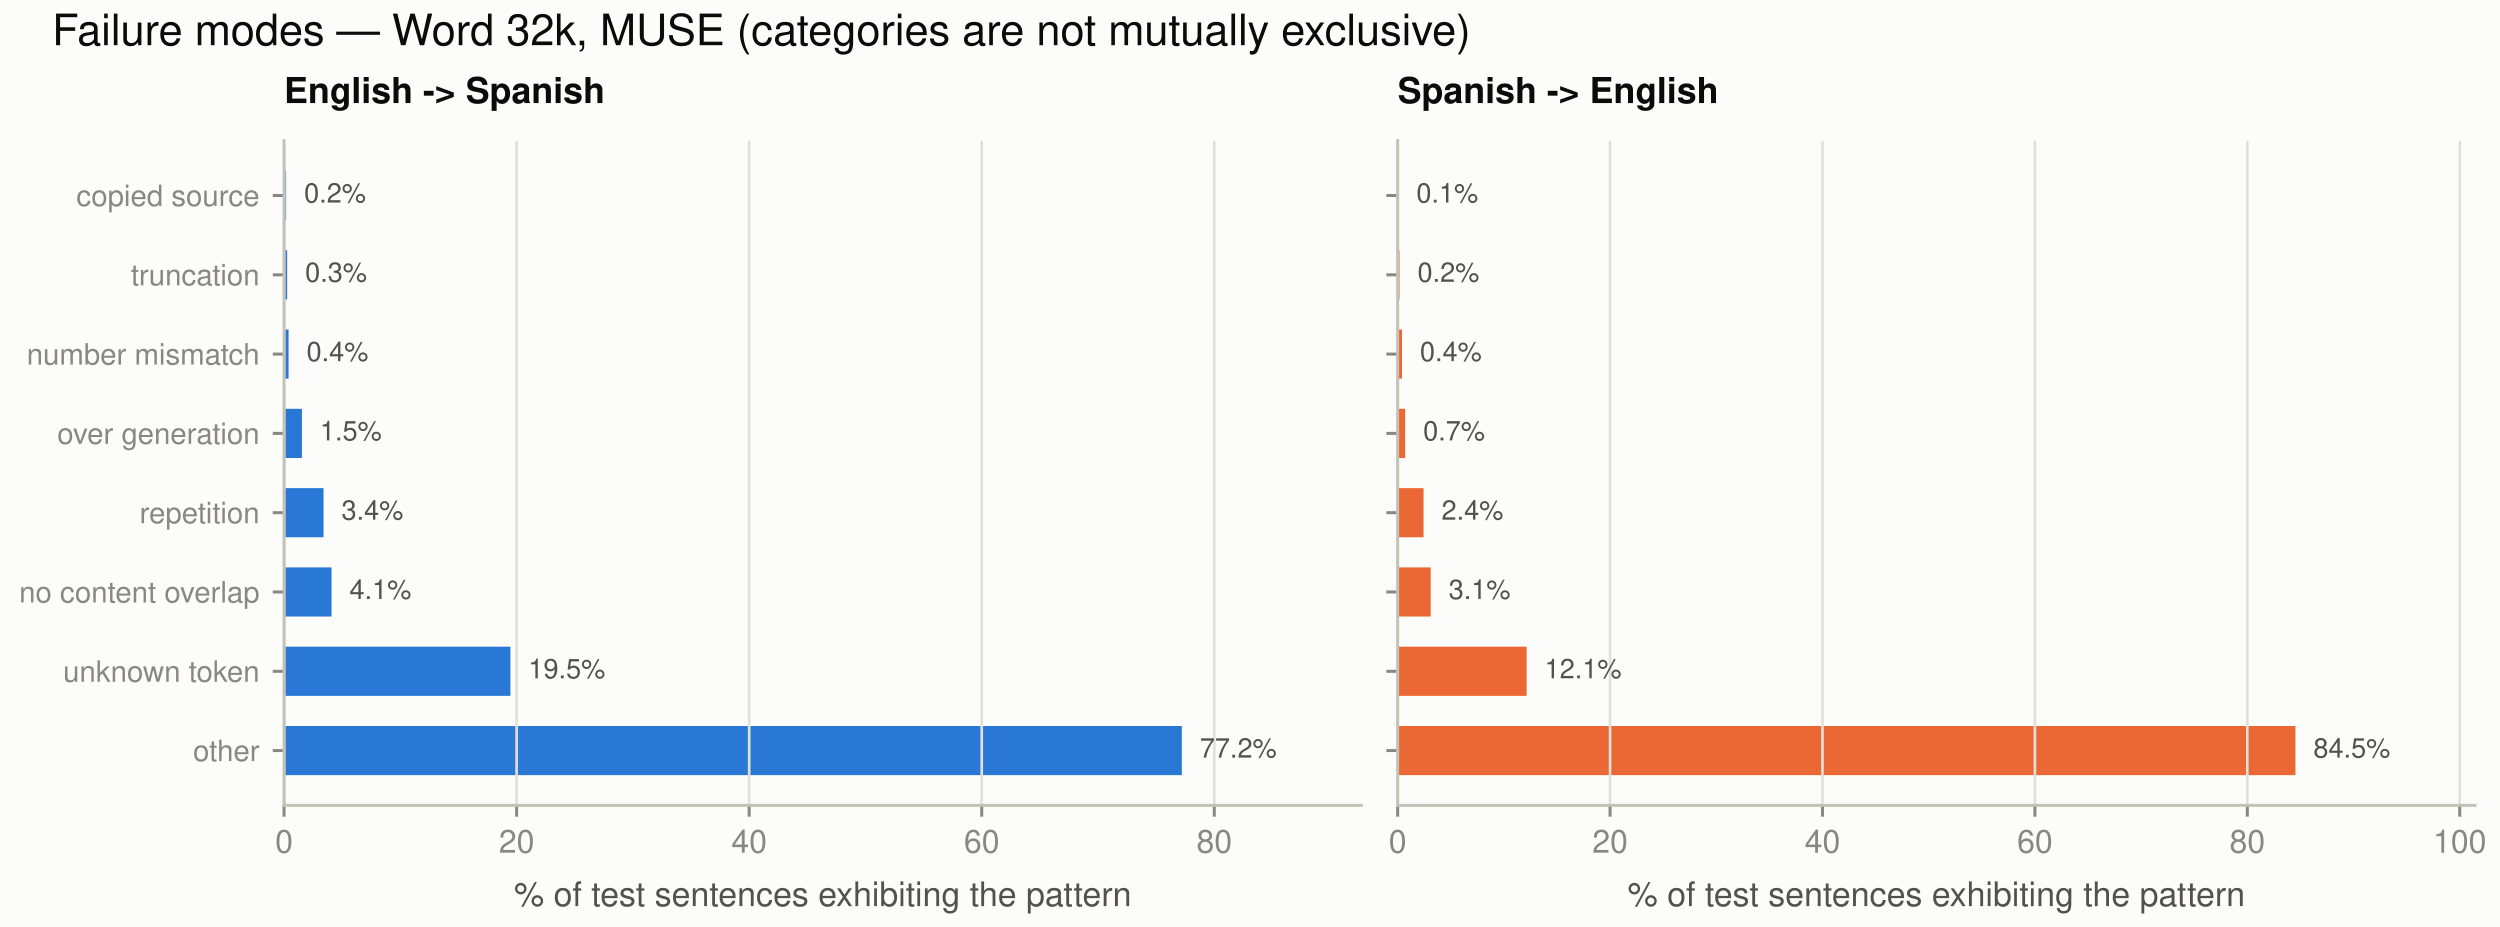
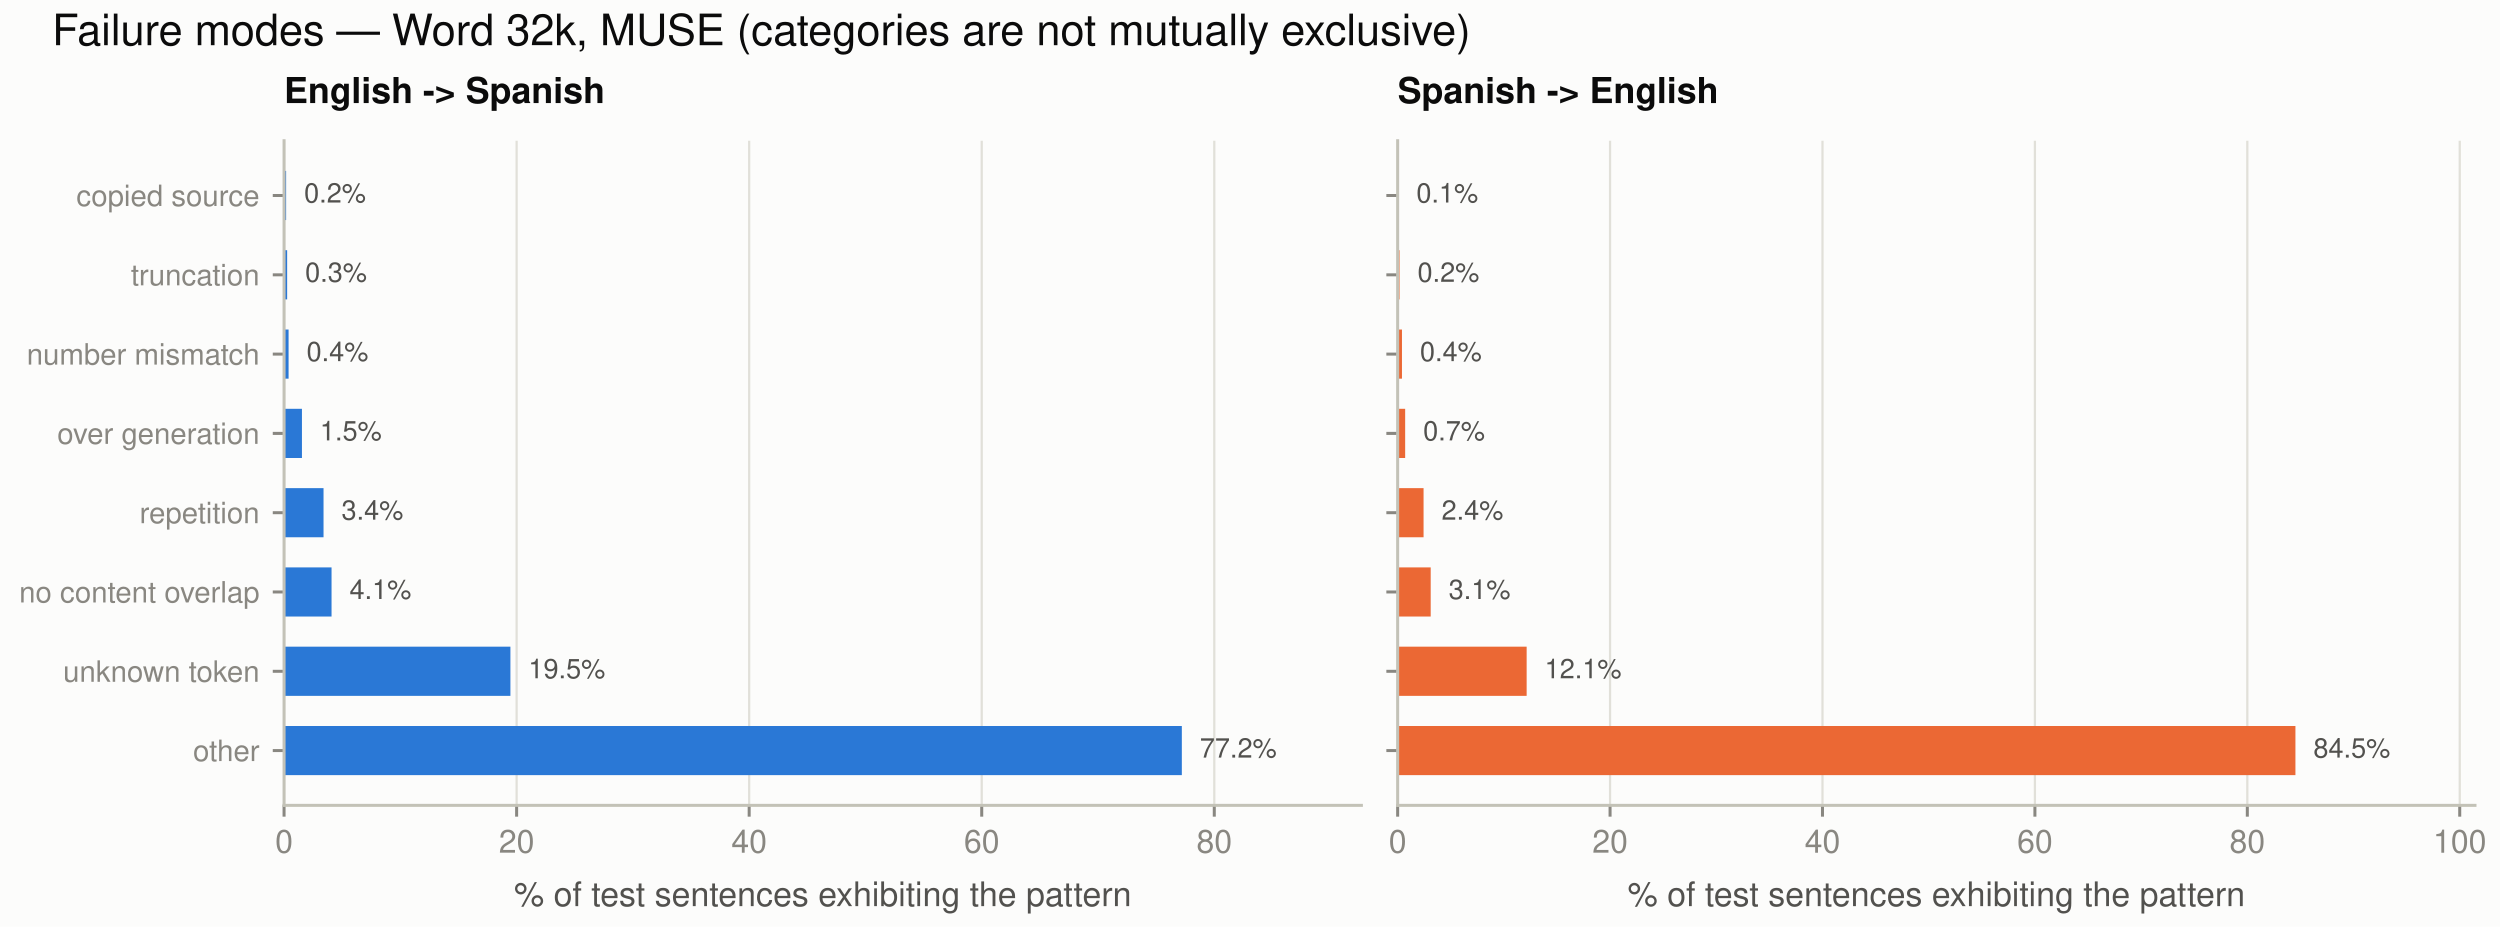
<svg xmlns="http://www.w3.org/2000/svg" xmlns:xlink="http://www.w3.org/1999/xlink" width="663.6pt" height="246pt" viewBox="0 0 663.6 246" version="1.1">
  <defs>
    <style type="text/css">*{stroke-linejoin: round; stroke-linecap: butt}</style>
  </defs>
  <g id="figure_1">
    <g id="patch_1">
      <path d="M 0 246  L 663.6 246  L 663.6 0  L 0 0  z " style="fill: #fcfcfb" />
    </g>
    <g id="axes_1">
      <g id="patch_2">
        <path d="M 75.402 213.775  L 361.368 213.775  L 361.368 37.354  L 75.402 37.354  z " style="fill: #fcfcfb" />
      </g>
-       <g id="patch_3">
-         <path d="M 75.402 205.756  L 313.707 205.756  L 313.707 192.707  L 75.402 192.707  z " clip-path="url(#p7747f604c0)" style="fill: #2a78d6" />
-       </g>
-       <g id="patch_4">
-         <path d="M 75.402 184.709  L 135.483 184.709  L 135.483 171.659  L 75.402 171.659  z " clip-path="url(#p7747f604c0)" style="fill: #2a78d6" />
-       </g>
-       <g id="patch_5">
-         <path d="M 75.402 163.661  L 88.007 163.661  L 88.007 150.612  L 75.402 150.612  z " clip-path="url(#p7747f604c0)" style="fill: #2a78d6" />
-       </g>
-       <g id="patch_6">
-         <path d="M 75.402 142.613  L 85.879 142.613  L 85.879 129.564  L 75.402 129.564  z " clip-path="url(#p7747f604c0)" style="fill: #2a78d6" />
-       </g>
-       <g id="patch_7">
-         <path d="M 75.402 121.566  L 80.149 121.566  L 80.149 108.516  L 75.402 108.516  z " clip-path="url(#p7747f604c0)" style="fill: #2a78d6" />
-       </g>
-       <g id="patch_8">
-         <path d="M 75.402 100.518  L 76.602 100.518  L 76.602 87.469  L 75.402 87.469  z " clip-path="url(#p7747f604c0)" style="fill: #2a78d6" />
-       </g>
-       <g id="patch_9">
-         <path d="M 75.402 79.471  L 76.22 79.471  L 76.22 66.421  L 75.402 66.421  z " clip-path="url(#p7747f604c0)" style="fill: #2a78d6" />
-       </g>
-       <g id="patch_10">
-         <path d="M 75.402 58.423  L 75.948 58.423  L 75.948 45.374  L 75.402 45.374  z " clip-path="url(#p7747f604c0)" style="fill: #2a78d6" />
-       </g>
      <g id="matplotlib.axis_1">
        <g id="xtick_1">
          <g id="line2d_1">
-             <path d="M 75.402 213.775  L 75.402 37.354  " clip-path="url(#p7747f604c0)" style="fill: none; stroke: #e1e0d9; stroke-width: 0.7; stroke-linecap: round" />
+             <path d="M 75.402 213.775  L 75.402 37.354  " clip-path="url(#pe144bae45a)" style="fill: none; stroke: #e1e0d9; stroke-width: 0.6; stroke-linecap: round" />
          </g>
          <g id="line2d_2">
            <defs>
-               <path id="mf57558a4a2" d="M 0 0  L 0 3  " style="stroke: #898781; stroke-width: 0.8" />
+               <path id="m1c97d2bd46" d="M 0 0  L 0 3  " style="stroke: #898781; stroke-width: 0.8" />
            </defs>
            <g>
-               <use xlink:href="#mf57558a4a2" x="75.402" y="213.775" style="fill: #898781; stroke: #898781; stroke-width: 0.8" />
+               <use xlink:href="#m1c97d2bd46" x="75.402" y="213.775" style="fill: #898781; stroke: #898781; stroke-width: 0.8" />
            </g>
          </g>
          <g id="text_1">
            <text style="font-size: 8.5px; font-family: 'Helvetica Neue', 'Helvetica', 'Arial', 'DejaVu Sans', sans-serif; text-anchor: middle; fill: #898781" x="75.402" y="226.345" transform="rotate(-0 75.40184 226.3449)">0</text>
          </g>
        </g>
        <g id="xtick_2">
          <g id="line2d_3">
-             <path d="M 137.131 213.775  L 137.131 37.354  " clip-path="url(#p7747f604c0)" style="fill: none; stroke: #e1e0d9; stroke-width: 0.7; stroke-linecap: round" />
+             <path d="M 137.131 213.775  L 137.131 37.354  " clip-path="url(#pe144bae45a)" style="fill: none; stroke: #e1e0d9; stroke-width: 0.6; stroke-linecap: round" />
          </g>
          <g id="line2d_4">
            <g>
-               <use xlink:href="#mf57558a4a2" x="137.131" y="213.775" style="fill: #898781; stroke: #898781; stroke-width: 0.8" />
+               <use xlink:href="#m1c97d2bd46" x="137.131" y="213.775" style="fill: #898781; stroke: #898781; stroke-width: 0.8" />
            </g>
          </g>
          <g id="text_2">
            <text style="font-size: 8.5px; font-family: 'Helvetica Neue', 'Helvetica', 'Arial', 'DejaVu Sans', sans-serif; text-anchor: middle; fill: #898781" x="137.131" y="226.345" transform="rotate(-0 137.1309 226.3449)">20</text>
          </g>
        </g>
        <g id="xtick_3">
          <g id="line2d_5">
-             <path d="M 198.86 213.775  L 198.86 37.354  " clip-path="url(#p7747f604c0)" style="fill: none; stroke: #e1e0d9; stroke-width: 0.7; stroke-linecap: round" />
+             <path d="M 198.86 213.775  L 198.86 37.354  " clip-path="url(#pe144bae45a)" style="fill: none; stroke: #e1e0d9; stroke-width: 0.6; stroke-linecap: round" />
          </g>
          <g id="line2d_6">
            <g>
-               <use xlink:href="#mf57558a4a2" x="198.86" y="213.775" style="fill: #898781; stroke: #898781; stroke-width: 0.8" />
+               <use xlink:href="#m1c97d2bd46" x="198.86" y="213.775" style="fill: #898781; stroke: #898781; stroke-width: 0.8" />
            </g>
          </g>
          <g id="text_3">
            <text style="font-size: 8.5px; font-family: 'Helvetica Neue', 'Helvetica', 'Arial', 'DejaVu Sans', sans-serif; text-anchor: middle; fill: #898781" x="198.86" y="226.345" transform="rotate(-0 198.8601 226.3449)">40</text>
          </g>
        </g>
        <g id="xtick_4">
          <g id="line2d_7">
-             <path d="M 260.589 213.775  L 260.589 37.354  " clip-path="url(#p7747f604c0)" style="fill: none; stroke: #e1e0d9; stroke-width: 0.7; stroke-linecap: round" />
+             <path d="M 260.589 213.775  L 260.589 37.354  " clip-path="url(#pe144bae45a)" style="fill: none; stroke: #e1e0d9; stroke-width: 0.6; stroke-linecap: round" />
          </g>
          <g id="line2d_8">
            <g>
-               <use xlink:href="#mf57558a4a2" x="260.589" y="213.775" style="fill: #898781; stroke: #898781; stroke-width: 0.8" />
+               <use xlink:href="#m1c97d2bd46" x="260.589" y="213.775" style="fill: #898781; stroke: #898781; stroke-width: 0.8" />
            </g>
          </g>
          <g id="text_4">
            <text style="font-size: 8.5px; font-family: 'Helvetica Neue', 'Helvetica', 'Arial', 'DejaVu Sans', sans-serif; text-anchor: middle; fill: #898781" x="260.589" y="226.345" transform="rotate(-0 260.5892 226.3449)">60</text>
          </g>
        </g>
        <g id="xtick_5">
          <g id="line2d_9">
-             <path d="M 322.318 213.775  L 322.318 37.354  " clip-path="url(#p7747f604c0)" style="fill: none; stroke: #e1e0d9; stroke-width: 0.7; stroke-linecap: round" />
+             <path d="M 322.318 213.775  L 322.318 37.354  " clip-path="url(#pe144bae45a)" style="fill: none; stroke: #e1e0d9; stroke-width: 0.6; stroke-linecap: round" />
          </g>
          <g id="line2d_10">
            <g>
-               <use xlink:href="#mf57558a4a2" x="322.318" y="213.775" style="fill: #898781; stroke: #898781; stroke-width: 0.8" />
+               <use xlink:href="#m1c97d2bd46" x="322.318" y="213.775" style="fill: #898781; stroke: #898781; stroke-width: 0.8" />
            </g>
          </g>
          <g id="text_5">
            <text style="font-size: 8.5px; font-family: 'Helvetica Neue', 'Helvetica', 'Arial', 'DejaVu Sans', sans-serif; text-anchor: middle; fill: #898781" x="322.318" y="226.345" transform="rotate(-0 322.3183 226.3449)">80</text>
          </g>
        </g>
        <g id="text_6">
          <text style="font-size: 9px; font-family: 'Helvetica Neue', 'Helvetica', 'Arial', 'DejaVu Sans', sans-serif; text-anchor: middle; fill: #52514e" x="218.385" y="240.518" transform="rotate(-0 218.385 240.518)">% of test sentences exhibiting the pattern</text>
        </g>
      </g>
      <g id="matplotlib.axis_2">
        <g id="ytick_1">
          <g id="line2d_11">
            <defs>
-               <path id="m1c5f3a7629" d="M 0 0  L -3 0  " style="stroke: #898781; stroke-width: 0.8" />
+               <path id="m9fbde77b59" d="M 0 0  L -3 0  " style="stroke: #898781; stroke-width: 0.8" />
            </defs>
            <g>
-               <use xlink:href="#m1c5f3a7629" x="75.402" y="199.231" style="fill: #898781; stroke: #898781; stroke-width: 0.8" />
+               <use xlink:href="#m9fbde77b59" x="75.402" y="199.231" style="fill: #898781; stroke: #898781; stroke-width: 0.8" />
            </g>
          </g>
          <g id="text_7">
            <text style="font-size: 7.8px; font-family: 'Helvetica Neue', 'Helvetica', 'Arial', 'DejaVu Sans', sans-serif; text-anchor: end; fill: #898781" x="68.902" y="202.016" transform="rotate(-0 68.90184 202.0163)">other</text>
          </g>
        </g>
        <g id="ytick_2">
          <g id="line2d_12">
            <g>
-               <use xlink:href="#m1c5f3a7629" x="75.402" y="178.184" style="fill: #898781; stroke: #898781; stroke-width: 0.8" />
+               <use xlink:href="#m9fbde77b59" x="75.402" y="178.184" style="fill: #898781; stroke: #898781; stroke-width: 0.8" />
            </g>
          </g>
          <g id="text_8">
            <text style="font-size: 7.8px; font-family: 'Helvetica Neue', 'Helvetica', 'Arial', 'DejaVu Sans', sans-serif; text-anchor: end; fill: #898781" x="68.902" y="180.969" transform="rotate(-0 68.90184 180.9687)">unknown token</text>
          </g>
        </g>
        <g id="ytick_3">
          <g id="line2d_13">
            <g>
-               <use xlink:href="#m1c5f3a7629" x="75.402" y="157.136" style="fill: #898781; stroke: #898781; stroke-width: 0.8" />
+               <use xlink:href="#m9fbde77b59" x="75.402" y="157.136" style="fill: #898781; stroke: #898781; stroke-width: 0.8" />
            </g>
          </g>
          <g id="text_9">
            <text style="font-size: 7.8px; font-family: 'Helvetica Neue', 'Helvetica', 'Arial', 'DejaVu Sans', sans-serif; text-anchor: end; fill: #898781" x="68.902" y="159.921" transform="rotate(-0 68.90184 159.9211)">no content overlap</text>
          </g>
        </g>
        <g id="ytick_4">
          <g id="line2d_14">
            <g>
-               <use xlink:href="#m1c5f3a7629" x="75.402" y="136.089" style="fill: #898781; stroke: #898781; stroke-width: 0.8" />
+               <use xlink:href="#m9fbde77b59" x="75.402" y="136.089" style="fill: #898781; stroke: #898781; stroke-width: 0.8" />
            </g>
          </g>
          <g id="text_10">
            <text style="font-size: 7.8px; font-family: 'Helvetica Neue', 'Helvetica', 'Arial', 'DejaVu Sans', sans-serif; text-anchor: end; fill: #898781" x="68.902" y="138.874" transform="rotate(-0 68.90184 138.8735)">repetition</text>
          </g>
        </g>
        <g id="ytick_5">
          <g id="line2d_15">
            <g>
-               <use xlink:href="#m1c5f3a7629" x="75.402" y="115.041" style="fill: #898781; stroke: #898781; stroke-width: 0.8" />
+               <use xlink:href="#m9fbde77b59" x="75.402" y="115.041" style="fill: #898781; stroke: #898781; stroke-width: 0.8" />
            </g>
          </g>
          <g id="text_11">
            <text style="font-size: 7.8px; font-family: 'Helvetica Neue', 'Helvetica', 'Arial', 'DejaVu Sans', sans-serif; text-anchor: end; fill: #898781" x="68.902" y="117.826" transform="rotate(-0 68.90184 117.8259)">over generation</text>
          </g>
        </g>
        <g id="ytick_6">
          <g id="line2d_16">
            <g>
-               <use xlink:href="#m1c5f3a7629" x="75.402" y="93.993" style="fill: #898781; stroke: #898781; stroke-width: 0.8" />
+               <use xlink:href="#m9fbde77b59" x="75.402" y="93.993" style="fill: #898781; stroke: #898781; stroke-width: 0.8" />
            </g>
          </g>
          <g id="text_12">
            <text style="font-size: 7.8px; font-family: 'Helvetica Neue', 'Helvetica', 'Arial', 'DejaVu Sans', sans-serif; text-anchor: end; fill: #898781" x="68.902" y="96.778" transform="rotate(-0 68.90184 96.77832)">number mismatch</text>
          </g>
        </g>
        <g id="ytick_7">
          <g id="line2d_17">
            <g>
-               <use xlink:href="#m1c5f3a7629" x="75.402" y="72.946" style="fill: #898781; stroke: #898781; stroke-width: 0.8" />
+               <use xlink:href="#m9fbde77b59" x="75.402" y="72.946" style="fill: #898781; stroke: #898781; stroke-width: 0.8" />
            </g>
          </g>
          <g id="text_13">
            <text style="font-size: 7.8px; font-family: 'Helvetica Neue', 'Helvetica', 'Arial', 'DejaVu Sans', sans-serif; text-anchor: end; fill: #898781" x="68.902" y="75.731" transform="rotate(-0 68.90184 75.73072)">truncation</text>
          </g>
        </g>
        <g id="ytick_8">
          <g id="line2d_18">
            <g>
-               <use xlink:href="#m1c5f3a7629" x="75.402" y="51.898" style="fill: #898781; stroke: #898781; stroke-width: 0.8" />
+               <use xlink:href="#m9fbde77b59" x="75.402" y="51.898" style="fill: #898781; stroke: #898781; stroke-width: 0.8" />
            </g>
          </g>
          <g id="text_14">
            <text style="font-size: 7.8px; font-family: 'Helvetica Neue', 'Helvetica', 'Arial', 'DejaVu Sans', sans-serif; text-anchor: end; fill: #898781" x="68.902" y="54.683" transform="rotate(-0 68.90184 54.68312)">copied source</text>
          </g>
        </g>
+       </g>
+       <g id="patch_3">
+         <path d="M 75.402 205.756  L 313.707 205.756  L 313.707 192.707  L 75.402 192.707  z " clip-path="url(#pe144bae45a)" style="fill: #2a78d6" />
+       </g>
+       <g id="patch_4">
+         <path d="M 75.402 184.709  L 135.483 184.709  L 135.483 171.659  L 75.402 171.659  z " clip-path="url(#pe144bae45a)" style="fill: #2a78d6" />
+       </g>
+       <g id="patch_5">
+         <path d="M 75.402 163.661  L 88.007 163.661  L 88.007 150.612  L 75.402 150.612  z " clip-path="url(#pe144bae45a)" style="fill: #2a78d6" />
+       </g>
+       <g id="patch_6">
+         <path d="M 75.402 142.613  L 85.879 142.613  L 85.879 129.564  L 75.402 129.564  z " clip-path="url(#pe144bae45a)" style="fill: #2a78d6" />
+       </g>
+       <g id="patch_7">
+         <path d="M 75.402 121.566  L 80.149 121.566  L 80.149 108.516  L 75.402 108.516  z " clip-path="url(#pe144bae45a)" style="fill: #2a78d6" />
+       </g>
+       <g id="patch_8">
+         <path d="M 75.402 100.518  L 76.602 100.518  L 76.602 87.469  L 75.402 87.469  z " clip-path="url(#pe144bae45a)" style="fill: #2a78d6" />
+       </g>
+       <g id="patch_9">
+         <path d="M 75.402 79.471  L 76.22 79.471  L 76.22 66.421  L 75.402 66.421  z " clip-path="url(#pe144bae45a)" style="fill: #2a78d6" />
+       </g>
+       <g id="patch_10">
+         <path d="M 75.402 58.423  L 75.948 58.423  L 75.948 45.374  L 75.402 45.374  z " clip-path="url(#pe144bae45a)" style="fill: #2a78d6" />
      </g>
      <g id="patch_11">
        <path d="M 75.402 213.775  L 75.402 37.354  " style="fill: none; stroke: #c3c2b7; stroke-width: 0.8; stroke-linejoin: miter; stroke-linecap: square" />
      </g>
      <g id="patch_12">
        <path d="M 75.402 213.775  L 361.368 213.775  " style="fill: none; stroke: #c3c2b7; stroke-width: 0.8; stroke-linejoin: miter; stroke-linecap: square" />
      </g>
      <g id="text_15">
        <text style="font-size: 7.2px; font-family: 'Helvetica Neue', 'Helvetica', 'Arial', 'DejaVu Sans', sans-serif; text-anchor: start; fill: #52514e" x="318.473" y="201.093" transform="rotate(-0 318.4733 201.0928)">77.2%</text>
      </g>
      <g id="text_16">
        <text style="font-size: 7.2px; font-family: 'Helvetica Neue', 'Helvetica', 'Arial', 'DejaVu Sans', sans-serif; text-anchor: start; fill: #52514e" x="140.249" y="180.045" transform="rotate(-0 140.2491 180.0452)">19.5%</text>
      </g>
      <g id="text_17">
        <text style="font-size: 7.2px; font-family: 'Helvetica Neue', 'Helvetica', 'Arial', 'DejaVu Sans', sans-serif; text-anchor: start; fill: #52514e" x="92.774" y="158.998" transform="rotate(-0 92.77352 158.9976)">4.1%</text>
      </g>
      <g id="text_18">
        <text style="font-size: 7.2px; font-family: 'Helvetica Neue', 'Helvetica', 'Arial', 'DejaVu Sans', sans-serif; text-anchor: start; fill: #52514e" x="90.645" y="137.95" transform="rotate(-0 90.64531 137.95)">3.4%</text>
      </g>
      <g id="text_19">
        <text style="font-size: 7.2px; font-family: 'Helvetica Neue', 'Helvetica', 'Arial', 'DejaVu Sans', sans-serif; text-anchor: start; fill: #52514e" x="84.916" y="116.902" transform="rotate(-0 84.9155 116.9024)">1.5%</text>
      </g>
      <g id="text_20">
        <text style="font-size: 7.2px; font-family: 'Helvetica Neue', 'Helvetica', 'Arial', 'DejaVu Sans', sans-serif; text-anchor: start; fill: #52514e" x="81.368" y="95.855" transform="rotate(-0 81.36848 95.85479)">0.4%</text>
      </g>
      <g id="text_21">
        <text style="font-size: 7.2px; font-family: 'Helvetica Neue', 'Helvetica', 'Arial', 'DejaVu Sans', sans-serif; text-anchor: start; fill: #52514e" x="80.986" y="74.807" transform="rotate(-0 80.98649 74.80719)">0.3%</text>
      </g>
      <g id="text_22">
        <text style="font-size: 7.2px; font-family: 'Helvetica Neue', 'Helvetica', 'Arial', 'DejaVu Sans', sans-serif; text-anchor: start; fill: #52514e" x="80.714" y="53.76" transform="rotate(-0 80.71365 53.75959)">0.2%</text>
      </g>
      <g id="text_23">
        <text style="font-weight: 600; font-size: 9.5px; font-family: 'Helvetica Neue', 'Helvetica', 'Arial', 'DejaVu Sans', sans-serif; text-anchor: start; fill: #0b0b0b" x="75.402" y="27.354" transform="rotate(-0 75.40184 27.35439)">English -&gt; Spanish</text>
      </g>
    </g>
    <g id="axes_2">
      <g id="patch_13">
        <path d="M 370.992 213.775  L 656.959 213.775  L 656.959 37.354  L 370.992 37.354  z " style="fill: #fcfcfb" />
      </g>
-       <g id="patch_14">
-         <path d="M 370.992 205.756  L 609.298 205.756  L 609.298 192.707  L 370.992 192.707  z " clip-path="url(#p851caf1183)" style="fill: #eb6834" />
-       </g>
-       <g id="patch_15">
-         <path d="M 370.992 184.709  L 405.235 184.709  L 405.235 171.659  L 370.992 171.659  z " clip-path="url(#p851caf1183)" style="fill: #eb6834" />
-       </g>
-       <g id="patch_16">
-         <path d="M 370.992 163.661  L 379.765 163.661  L 379.765 150.612  L 370.992 150.612  z " clip-path="url(#p851caf1183)" style="fill: #eb6834" />
-       </g>
-       <g id="patch_17">
-         <path d="M 370.992 142.613  L 377.871 142.613  L 377.871 129.564  L 370.992 129.564  z " clip-path="url(#p851caf1183)" style="fill: #eb6834" />
-       </g>
-       <g id="patch_18">
-         <path d="M 370.992 121.566  L 372.986 121.566  L 372.986 108.516  L 370.992 108.516  z " clip-path="url(#p851caf1183)" style="fill: #eb6834" />
-       </g>
-       <g id="patch_19">
-         <path d="M 370.992 100.518  L 372.139 100.518  L 372.139 87.469  L 370.992 87.469  z " clip-path="url(#p851caf1183)" style="fill: #eb6834" />
-       </g>
-       <g id="patch_20">
-         <path d="M 370.992 79.471  L 371.491 79.471  L 371.491 66.421  L 370.992 66.421  z " clip-path="url(#p851caf1183)" style="fill: #eb6834" />
-       </g>
-       <g id="patch_21">
-         <path d="M 370.992 58.423  L 371.192 58.423  L 371.192 45.374  L 370.992 45.374  z " clip-path="url(#p851caf1183)" style="fill: #eb6834" />
-       </g>
      <g id="matplotlib.axis_3">
        <g id="xtick_6">
          <g id="line2d_19">
-             <path d="M 370.992 213.775  L 370.992 37.354  " clip-path="url(#p851caf1183)" style="fill: none; stroke: #e1e0d9; stroke-width: 0.7; stroke-linecap: round" />
+             <path d="M 370.992 213.775  L 370.992 37.354  " clip-path="url(#p80454fdf0e)" style="fill: none; stroke: #e1e0d9; stroke-width: 0.6; stroke-linecap: round" />
          </g>
          <g id="line2d_20">
            <g>
-               <use xlink:href="#mf57558a4a2" x="370.992" y="213.775" style="fill: #898781; stroke: #898781; stroke-width: 0.8" />
+               <use xlink:href="#m1c97d2bd46" x="370.992" y="213.775" style="fill: #898781; stroke: #898781; stroke-width: 0.8" />
            </g>
          </g>
          <g id="text_24">
            <text style="font-size: 8.5px; font-family: 'Helvetica Neue', 'Helvetica', 'Arial', 'DejaVu Sans', sans-serif; text-anchor: middle; fill: #898781" x="370.992" y="226.345" transform="rotate(-0 370.9923 226.3449)">0</text>
          </g>
        </g>
        <g id="xtick_7">
          <g id="line2d_21">
-             <path d="M 427.376 213.775  L 427.376 37.354  " clip-path="url(#p851caf1183)" style="fill: none; stroke: #e1e0d9; stroke-width: 0.7; stroke-linecap: round" />
+             <path d="M 427.376 213.775  L 427.376 37.354  " clip-path="url(#p80454fdf0e)" style="fill: none; stroke: #e1e0d9; stroke-width: 0.6; stroke-linecap: round" />
          </g>
          <g id="line2d_22">
            <g>
-               <use xlink:href="#mf57558a4a2" x="427.376" y="213.775" style="fill: #898781; stroke: #898781; stroke-width: 0.8" />
+               <use xlink:href="#m1c97d2bd46" x="427.376" y="213.775" style="fill: #898781; stroke: #898781; stroke-width: 0.8" />
            </g>
          </g>
          <g id="text_25">
            <text style="font-size: 8.5px; font-family: 'Helvetica Neue', 'Helvetica', 'Arial', 'DejaVu Sans', sans-serif; text-anchor: middle; fill: #898781" x="427.376" y="226.345" transform="rotate(-0 427.3761 226.3449)">20</text>
          </g>
        </g>
        <g id="xtick_8">
          <g id="line2d_23">
-             <path d="M 483.76 213.775  L 483.76 37.354  " clip-path="url(#p851caf1183)" style="fill: none; stroke: #e1e0d9; stroke-width: 0.7; stroke-linecap: round" />
+             <path d="M 483.76 213.775  L 483.76 37.354  " clip-path="url(#p80454fdf0e)" style="fill: none; stroke: #e1e0d9; stroke-width: 0.6; stroke-linecap: round" />
          </g>
          <g id="line2d_24">
            <g>
-               <use xlink:href="#mf57558a4a2" x="483.76" y="213.775" style="fill: #898781; stroke: #898781; stroke-width: 0.8" />
+               <use xlink:href="#m1c97d2bd46" x="483.76" y="213.775" style="fill: #898781; stroke: #898781; stroke-width: 0.8" />
            </g>
          </g>
          <g id="text_26">
            <text style="font-size: 8.5px; font-family: 'Helvetica Neue', 'Helvetica', 'Arial', 'DejaVu Sans', sans-serif; text-anchor: middle; fill: #898781" x="483.76" y="226.345" transform="rotate(-0 483.7599 226.3449)">40</text>
          </g>
        </g>
        <g id="xtick_9">
          <g id="line2d_25">
-             <path d="M 540.144 213.775  L 540.144 37.354  " clip-path="url(#p851caf1183)" style="fill: none; stroke: #e1e0d9; stroke-width: 0.7; stroke-linecap: round" />
+             <path d="M 540.144 213.775  L 540.144 37.354  " clip-path="url(#p80454fdf0e)" style="fill: none; stroke: #e1e0d9; stroke-width: 0.6; stroke-linecap: round" />
          </g>
          <g id="line2d_26">
            <g>
-               <use xlink:href="#mf57558a4a2" x="540.144" y="213.775" style="fill: #898781; stroke: #898781; stroke-width: 0.8" />
+               <use xlink:href="#m1c97d2bd46" x="540.144" y="213.775" style="fill: #898781; stroke: #898781; stroke-width: 0.8" />
            </g>
          </g>
          <g id="text_27">
            <text style="font-size: 8.5px; font-family: 'Helvetica Neue', 'Helvetica', 'Arial', 'DejaVu Sans', sans-serif; text-anchor: middle; fill: #898781" x="540.144" y="226.345" transform="rotate(-0 540.1437 226.3449)">60</text>
          </g>
        </g>
        <g id="xtick_10">
          <g id="line2d_27">
-             <path d="M 596.528 213.775  L 596.528 37.354  " clip-path="url(#p851caf1183)" style="fill: none; stroke: #e1e0d9; stroke-width: 0.7; stroke-linecap: round" />
+             <path d="M 596.528 213.775  L 596.528 37.354  " clip-path="url(#p80454fdf0e)" style="fill: none; stroke: #e1e0d9; stroke-width: 0.6; stroke-linecap: round" />
          </g>
          <g id="line2d_28">
            <g>
-               <use xlink:href="#mf57558a4a2" x="596.528" y="213.775" style="fill: #898781; stroke: #898781; stroke-width: 0.8" />
+               <use xlink:href="#m1c97d2bd46" x="596.528" y="213.775" style="fill: #898781; stroke: #898781; stroke-width: 0.8" />
            </g>
          </g>
          <g id="text_28">
            <text style="font-size: 8.5px; font-family: 'Helvetica Neue', 'Helvetica', 'Arial', 'DejaVu Sans', sans-serif; text-anchor: middle; fill: #898781" x="596.528" y="226.345" transform="rotate(-0 596.5275 226.3449)">80</text>
          </g>
        </g>
        <g id="xtick_11">
          <g id="line2d_29">
-             <path d="M 652.911 213.775  L 652.911 37.354  " clip-path="url(#p851caf1183)" style="fill: none; stroke: #e1e0d9; stroke-width: 0.7; stroke-linecap: round" />
+             <path d="M 652.911 213.775  L 652.911 37.354  " clip-path="url(#p80454fdf0e)" style="fill: none; stroke: #e1e0d9; stroke-width: 0.6; stroke-linecap: round" />
          </g>
          <g id="line2d_30">
            <g>
-               <use xlink:href="#mf57558a4a2" x="652.911" y="213.775" style="fill: #898781; stroke: #898781; stroke-width: 0.8" />
+               <use xlink:href="#m1c97d2bd46" x="652.911" y="213.775" style="fill: #898781; stroke: #898781; stroke-width: 0.8" />
            </g>
          </g>
          <g id="text_29">
            <text style="font-size: 8.5px; font-family: 'Helvetica Neue', 'Helvetica', 'Arial', 'DejaVu Sans', sans-serif; text-anchor: middle; fill: #898781" x="652.911" y="226.345" transform="rotate(-0 652.9113 226.3449)">100</text>
          </g>
        </g>
        <g id="text_30">
          <text style="font-size: 9px; font-family: 'Helvetica Neue', 'Helvetica', 'Arial', 'DejaVu Sans', sans-serif; text-anchor: middle; fill: #52514e" x="513.975" y="240.518" transform="rotate(-0 513.9755 240.518)">% of test sentences exhibiting the pattern</text>
        </g>
      </g>
      <g id="matplotlib.axis_4">
        <g id="ytick_9">
          <g id="line2d_31">
            <g>
-               <use xlink:href="#m1c5f3a7629" x="370.992" y="199.231" style="fill: #898781; stroke: #898781; stroke-width: 0.8" />
+               <use xlink:href="#m9fbde77b59" x="370.992" y="199.231" style="fill: #898781; stroke: #898781; stroke-width: 0.8" />
            </g>
          </g>
        </g>
        <g id="ytick_10">
          <g id="line2d_32">
            <g>
-               <use xlink:href="#m1c5f3a7629" x="370.992" y="178.184" style="fill: #898781; stroke: #898781; stroke-width: 0.8" />
+               <use xlink:href="#m9fbde77b59" x="370.992" y="178.184" style="fill: #898781; stroke: #898781; stroke-width: 0.8" />
            </g>
          </g>
        </g>
        <g id="ytick_11">
          <g id="line2d_33">
            <g>
-               <use xlink:href="#m1c5f3a7629" x="370.992" y="157.136" style="fill: #898781; stroke: #898781; stroke-width: 0.8" />
+               <use xlink:href="#m9fbde77b59" x="370.992" y="157.136" style="fill: #898781; stroke: #898781; stroke-width: 0.8" />
            </g>
          </g>
        </g>
        <g id="ytick_12">
          <g id="line2d_34">
            <g>
-               <use xlink:href="#m1c5f3a7629" x="370.992" y="136.089" style="fill: #898781; stroke: #898781; stroke-width: 0.8" />
+               <use xlink:href="#m9fbde77b59" x="370.992" y="136.089" style="fill: #898781; stroke: #898781; stroke-width: 0.8" />
            </g>
          </g>
        </g>
        <g id="ytick_13">
          <g id="line2d_35">
            <g>
-               <use xlink:href="#m1c5f3a7629" x="370.992" y="115.041" style="fill: #898781; stroke: #898781; stroke-width: 0.8" />
+               <use xlink:href="#m9fbde77b59" x="370.992" y="115.041" style="fill: #898781; stroke: #898781; stroke-width: 0.8" />
            </g>
          </g>
        </g>
        <g id="ytick_14">
          <g id="line2d_36">
            <g>
-               <use xlink:href="#m1c5f3a7629" x="370.992" y="93.993" style="fill: #898781; stroke: #898781; stroke-width: 0.8" />
+               <use xlink:href="#m9fbde77b59" x="370.992" y="93.993" style="fill: #898781; stroke: #898781; stroke-width: 0.8" />
            </g>
          </g>
        </g>
        <g id="ytick_15">
          <g id="line2d_37">
            <g>
-               <use xlink:href="#m1c5f3a7629" x="370.992" y="72.946" style="fill: #898781; stroke: #898781; stroke-width: 0.8" />
+               <use xlink:href="#m9fbde77b59" x="370.992" y="72.946" style="fill: #898781; stroke: #898781; stroke-width: 0.8" />
            </g>
          </g>
        </g>
        <g id="ytick_16">
          <g id="line2d_38">
            <g>
-               <use xlink:href="#m1c5f3a7629" x="370.992" y="51.898" style="fill: #898781; stroke: #898781; stroke-width: 0.8" />
-             </g>
-           </g>
-         </g>
+               <use xlink:href="#m9fbde77b59" x="370.992" y="51.898" style="fill: #898781; stroke: #898781; stroke-width: 0.8" />
+             </g>
+           </g>
+         </g>
+       </g>
+       <g id="patch_14">
+         <path d="M 370.992 205.756  L 609.298 205.756  L 609.298 192.707  L 370.992 192.707  z " clip-path="url(#p80454fdf0e)" style="fill: #eb6834" />
+       </g>
+       <g id="patch_15">
+         <path d="M 370.992 184.709  L 405.235 184.709  L 405.235 171.659  L 370.992 171.659  z " clip-path="url(#p80454fdf0e)" style="fill: #eb6834" />
+       </g>
+       <g id="patch_16">
+         <path d="M 370.992 163.661  L 379.765 163.661  L 379.765 150.612  L 370.992 150.612  z " clip-path="url(#p80454fdf0e)" style="fill: #eb6834" />
+       </g>
+       <g id="patch_17">
+         <path d="M 370.992 142.613  L 377.871 142.613  L 377.871 129.564  L 370.992 129.564  z " clip-path="url(#p80454fdf0e)" style="fill: #eb6834" />
+       </g>
+       <g id="patch_18">
+         <path d="M 370.992 121.566  L 372.986 121.566  L 372.986 108.516  L 370.992 108.516  z " clip-path="url(#p80454fdf0e)" style="fill: #eb6834" />
+       </g>
+       <g id="patch_19">
+         <path d="M 370.992 100.518  L 372.139 100.518  L 372.139 87.469  L 370.992 87.469  z " clip-path="url(#p80454fdf0e)" style="fill: #eb6834" />
+       </g>
+       <g id="patch_20">
+         <path d="M 370.992 79.471  L 371.491 79.471  L 371.491 66.421  L 370.992 66.421  z " clip-path="url(#p80454fdf0e)" style="fill: #eb6834" />
+       </g>
+       <g id="patch_21">
+         <path d="M 370.992 58.423  L 371.192 58.423  L 371.192 45.374  L 370.992 45.374  z " clip-path="url(#p80454fdf0e)" style="fill: #eb6834" />
      </g>
      <g id="patch_22">
        <path d="M 370.992 213.775  L 370.992 37.354  " style="fill: none; stroke: #c3c2b7; stroke-width: 0.8; stroke-linejoin: miter; stroke-linecap: square" />
      </g>
      <g id="patch_23">
        <path d="M 370.992 213.775  L 656.959 213.775  " style="fill: none; stroke: #c3c2b7; stroke-width: 0.8; stroke-linejoin: miter; stroke-linecap: square" />
      </g>
      <g id="text_31">
        <text style="font-size: 7.2px; font-family: 'Helvetica Neue', 'Helvetica', 'Arial', 'DejaVu Sans', sans-serif; text-anchor: start; fill: #52514e" x="614.064" y="201.093" transform="rotate(-0 614.0637 201.0928)">84.5%</text>
      </g>
      <g id="text_32">
        <text style="font-size: 7.2px; font-family: 'Helvetica Neue', 'Helvetica', 'Arial', 'DejaVu Sans', sans-serif; text-anchor: start; fill: #52514e" x="410.001" y="180.045" transform="rotate(-0 410.0014 180.0452)">12.1%</text>
      </g>
      <g id="text_33">
        <text style="font-size: 7.2px; font-family: 'Helvetica Neue', 'Helvetica', 'Arial', 'DejaVu Sans', sans-serif; text-anchor: start; fill: #52514e" x="384.531" y="158.998" transform="rotate(-0 384.5309 158.9976)">3.1%</text>
      </g>
      <g id="text_34">
        <text style="font-size: 7.2px; font-family: 'Helvetica Neue', 'Helvetica', 'Arial', 'DejaVu Sans', sans-serif; text-anchor: start; fill: #52514e" x="382.637" y="137.95" transform="rotate(-0 382.6369 137.95)">2.4%</text>
      </g>
      <g id="text_35">
        <text style="font-size: 7.2px; font-family: 'Helvetica Neue', 'Helvetica', 'Arial', 'DejaVu Sans', sans-serif; text-anchor: start; fill: #52514e" x="377.752" y="116.902" transform="rotate(-0 377.7521 116.9024)">0.7%</text>
      </g>
      <g id="text_36">
        <text style="font-size: 7.2px; font-family: 'Helvetica Neue', 'Helvetica', 'Arial', 'DejaVu Sans', sans-serif; text-anchor: start; fill: #52514e" x="376.905" y="95.855" transform="rotate(-0 376.9048 95.85479)">0.4%</text>
      </g>
      <g id="text_37">
        <text style="font-size: 7.2px; font-family: 'Helvetica Neue', 'Helvetica', 'Arial', 'DejaVu Sans', sans-serif; text-anchor: start; fill: #52514e" x="376.257" y="74.807" transform="rotate(-0 376.2568 74.80719)">0.2%</text>
      </g>
      <g id="text_38">
        <text style="font-size: 7.2px; font-family: 'Helvetica Neue', 'Helvetica', 'Arial', 'DejaVu Sans', sans-serif; text-anchor: start; fill: #52514e" x="375.958" y="53.76" transform="rotate(-0 375.9577 53.75959)">0.1%</text>
      </g>
      <g id="text_39">
        <text style="font-weight: 600; font-size: 9.5px; font-family: 'Helvetica Neue', 'Helvetica', 'Arial', 'DejaVu Sans', sans-serif; text-anchor: start; fill: #0b0b0b" x="370.992" y="27.354" transform="rotate(-0 370.9923 27.35439)">Spanish -&gt; English</text>
      </g>
    </g>
    <g id="text_40">
      <text style="font-size: 11.5px; font-family: 'Helvetica Neue', 'Helvetica', 'Arial', 'DejaVu Sans', sans-serif; text-anchor: start; fill: #0b0b0b" x="13.848" y="12.006" transform="rotate(-0 13.84776 12.00578)">Failure modes — Word 32k, MUSE   (categories are not mutually exclusive)</text>
    </g>
  </g>
  <defs>
-     <clipPath id="p7747f604c0">
+     <clipPath id="pe144bae45a">
      <rect x="75.402" y="37.354" width="285.966" height="176.421" />
    </clipPath>
-     <clipPath id="p851caf1183">
+     <clipPath id="p80454fdf0e">
      <rect x="370.992" y="37.354" width="285.966" height="176.421" />
    </clipPath>
  </defs>
</svg>
